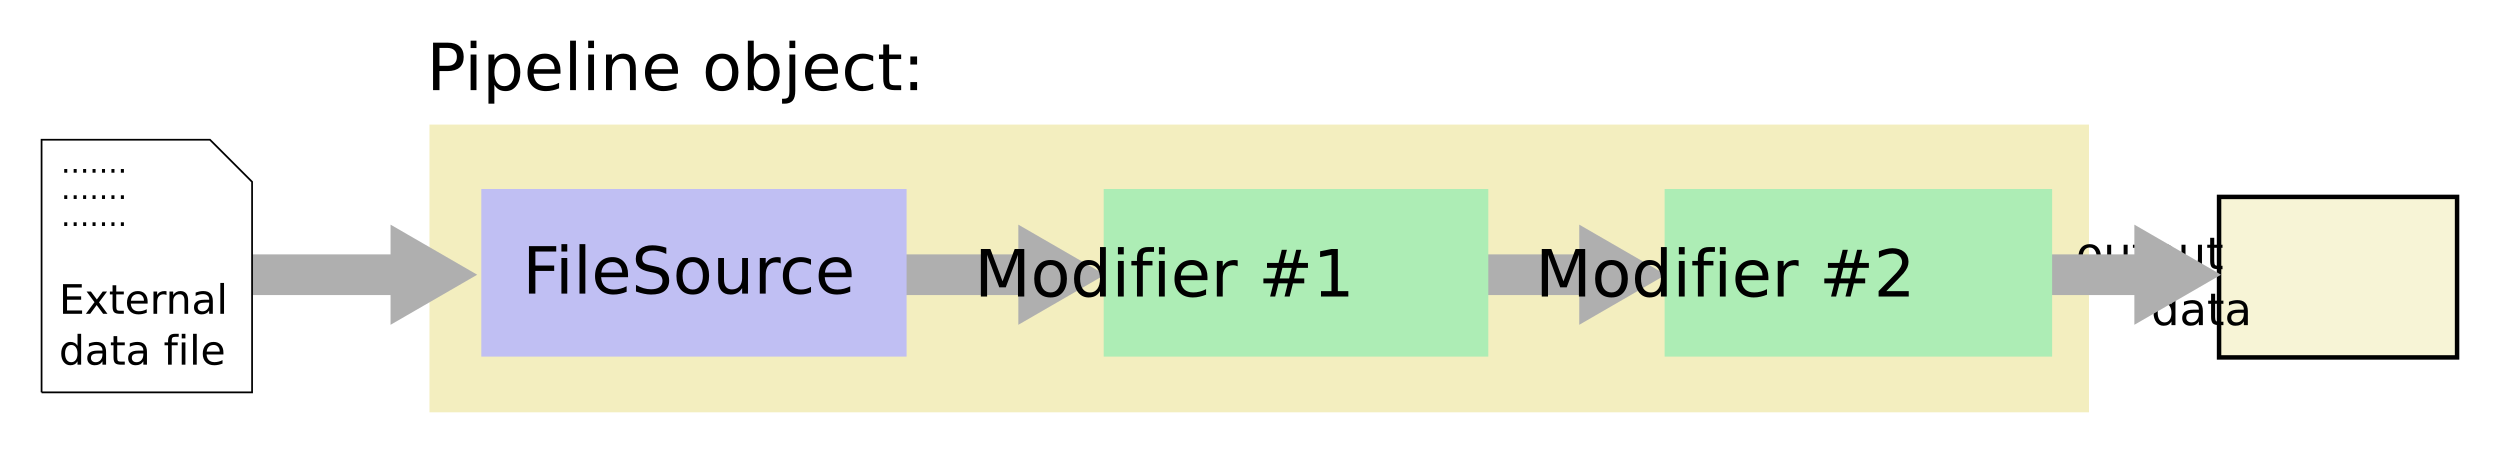
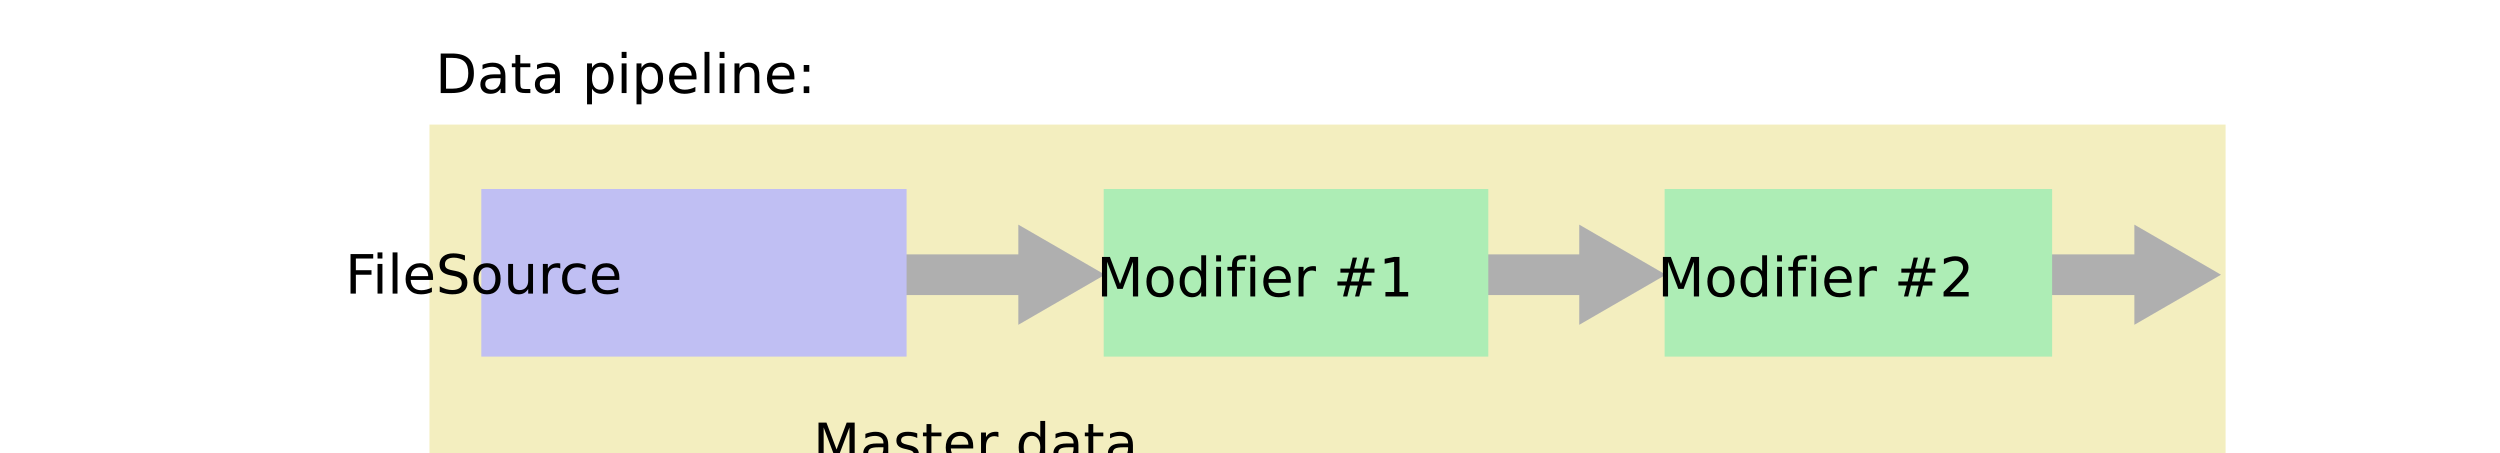
<svg xmlns="http://www.w3.org/2000/svg" width="614.418" height="111.332" id="svg2" version="1.1">
  <defs id="defs4">
    <marker style="overflow:visible" id="TriangleOutS" refX="0" refY="0" orient="auto">
      <path transform="scale(0.2,0.2)" style="fill-rule:evenodd;stroke:#000000;stroke-width:1pt" d="m 5.77,0 -8.65,5 0,-10 8.65,5 z" id="path4305" />
    </marker>
    <marker style="overflow:visible" id="Arrow2Send" refX="0" refY="0" orient="auto">
      <path transform="matrix(-0.3,0,0,-0.3,0.69,0)" d="M 8.719,4.034 -2.207,0.016 8.719,-4.002 c -1.745,2.372 -1.735,5.617 -6e-7,8.035 z" style="fill-rule:evenodd;stroke-width:0.625;stroke-linejoin:round" id="path4190" />
    </marker>
    <marker style="overflow:visible" id="Arrow1Lend" refX="0" refY="0" orient="auto">
      <path transform="matrix(-0.8,0,0,-0.8,-10,0)" style="fill-rule:evenodd;stroke:#000000;stroke-width:1pt" d="M 0,0 5,-5 -12.5,0 5,5 0,0 Z" id="path4160" />
    </marker>
    <filter id="filter3777" style="color-interpolation-filters:sRGB">
      <feFlood result="flood" flood-color="rgb(0,0,0)" flood-opacity="0.5" id="feFlood3779" />
      <feComposite result="composite1" operator="in" in="flood" in2="SourceGraphic" id="feComposite3781" />
      <feGaussianBlur result="blur" stdDeviation="2" id="feGaussianBlur3783" />
      <feOffset result="offset" dy="4" dx="4" id="feOffset3785" />
      <feComposite result="composite2" operator="over" in="SourceGraphic" in2="offset" id="feComposite3787" />
    </filter>
    <filter id="filter3789" style="color-interpolation-filters:sRGB">
      <feFlood result="flood" flood-color="rgb(0,0,0)" flood-opacity="0.5" id="feFlood3791" />
      <feComposite result="composite1" operator="in" in="flood" in2="SourceGraphic" id="feComposite3793" />
      <feGaussianBlur result="blur" stdDeviation="2" id="feGaussianBlur3795" />
      <feOffset result="offset" dy="4" dx="4" id="feOffset3797" />
      <feComposite result="composite2" operator="over" in="SourceGraphic" in2="offset" id="feComposite3799" />
    </filter>
    <filter id="filter3777-3" style="color-interpolation-filters:sRGB">
      <feFlood result="flood" flood-color="rgb(0,0,0)" flood-opacity="0.5" id="feFlood3779-8" />
      <feComposite result="composite1" operator="in" in="flood" in2="SourceGraphic" id="feComposite3781-6" />
      <feGaussianBlur result="blur" stdDeviation="2" id="feGaussianBlur3783-9" />
      <feOffset result="offset" dy="4" dx="4" id="feOffset3785-4" />
      <feComposite result="fbSourceGraphic" operator="over" in="SourceGraphic" in2="offset" id="feComposite3787-3" />
      <feColorMatrix id="feColorMatrix3881" values="0 0 0 -1 0 0 0 0 -1 0 0 0 0 -1 0 0 0 0 1 0" in="fbSourceGraphic" result="fbSourceGraphicAlpha" />
      <feFlood in="fbSourceGraphic" result="flood" flood-color="rgb(0,0,0)" flood-opacity="0.5" id="feFlood3883" />
      <feComposite result="composite1" operator="in" in="flood" in2="fbSourceGraphic" id="feComposite3885" />
      <feGaussianBlur result="blur" stdDeviation="2" id="feGaussianBlur3887" />
      <feOffset result="offset" dy="4" dx="4" id="feOffset3889" />
      <feComposite result="composite2" operator="over" in="fbSourceGraphic" in2="offset" id="feComposite3891" />
    </filter>
    <marker style="overflow:visible" id="TriangleOutSd" refX="0" refY="0" orient="auto">
      <path transform="scale(0.2,0.2)" style="fill:#afafaf;fill-rule:evenodd;stroke:#afafaf;stroke-width:1pt" d="m 5.77,0 -8.65,5 0,-10 8.65,5 z" id="path5012" />
    </marker>
    <filter id="filter5169" style="color-interpolation-filters:sRGB">
      <feFlood id="feFlood5171" flood-opacity="0.5" flood-color="rgb(0,0,0)" result="flood" />
      <feComposite id="feComposite5173" in2="SourceGraphic" in="flood" operator="in" result="composite1" />
      <feGaussianBlur id="feGaussianBlur5175" stdDeviation="2" result="blur" />
      <feOffset id="feOffset5177" dx="4" dy="4" result="offset" />
      <feComposite id="feComposite5179" in2="offset" in="SourceGraphic" operator="over" result="composite2" />
    </filter>
    <filter id="filter5181" style="color-interpolation-filters:sRGB">
      <feFlood id="feFlood5183" flood-opacity="0.5" flood-color="rgb(0,0,0)" result="flood" />
      <feComposite id="feComposite5185" in2="SourceGraphic" in="flood" operator="in" result="composite1" />
      <feGaussianBlur id="feGaussianBlur5187" stdDeviation="2" result="blur" />
      <feOffset id="feOffset5189" dx="4" dy="4" result="offset" />
      <feComposite id="feComposite5191" in2="offset" in="SourceGraphic" operator="over" result="composite2" />
    </filter>
    <marker style="overflow:visible" id="TriangleOutSd-3" refX="0" refY="0" orient="auto">
      <path transform="scale(0.2,0.2)" style="fill:#afafaf;fill-rule:evenodd;stroke:#afafaf;stroke-width:1pt" d="m 5.77,0 -8.65,5 0,-10 8.65,5 z" id="path5012-6" />
    </marker>
  </defs>
  <g id="layer1" transform="translate(-21.59454,-331.0301)" style="display:inline">
-     <rect y="361.648" x="127.143" height="70.714" width="407.857" id="rect2985-9" style="color:#000000;display:inline;overflow:visible;visibility:visible;fill:#f3eebf;fill-opacity:1;fill-rule:evenodd;stroke:none;stroke-width:3;marker:none;enable-background:accumulate" />
-     <path id="path4151" d="m 83.651,398.548 41.021,0" style="fill:none;stroke:#afafaf;stroke-width:10;stroke-linecap:butt;stroke-linejoin:miter;stroke-miterlimit:4;stroke-dasharray:none;stroke-opacity:1;marker-end:url(#TriangleOutSd)" />
-     <text id="text3755-9" y="353.186" x="126.446" style="font-style:normal;font-weight:normal;font-size:40px;line-height:125%;font-family:'Bitstream Vera Sans';letter-spacing:0px;word-spacing:0px;fill:#000000;fill-opacity:1;stroke:none" xml:space="preserve">
-       <tspan style="font-style:normal;font-variant:normal;font-weight:normal;font-stretch:normal;font-size:16px;line-height:125%;font-family:'DejaVu Sans';-inkscape-font-specification:'DejaVu Sans';text-align:start;writing-mode:lr-tb;text-anchor:start" y="353.186" x="126.446" id="tspan3757-0">Pipeline object:</tspan>
-     </text>
+     <rect y="361.648" x="127.143" height="252.143" width="441.429" id="rect2985-9" style="color:#000000;display:inline;overflow:visible;visibility:visible;fill:#f3eebf;fill-opacity:1;fill-rule:evenodd;stroke:none;stroke-width:5.893;marker:none;enable-background:accumulate" />
+     <path id="path4151" d="m 192.222,531.406 h 17.143" style="fill:none;stroke:#afafaf;stroke-width:7;stroke-linecap:butt;stroke-linejoin:miter;stroke-miterlimit:4;stroke-dasharray:none;stroke-opacity:1;marker-end:url(#TriangleOutSd)" />
    <path style="fill:none;stroke:#afafaf;stroke-width:10;stroke-linecap:butt;stroke-linejoin:miter;stroke-miterlimit:4;stroke-dasharray:none;stroke-opacity:1;marker-end:url(#TriangleOutSd)" d="m 237.937,398.548 41.021,0" id="path5955" />
    <rect y="377.481" x="139.881" height="41.19" width="104.524" id="rect2985-9-0" style="color:#000000;display:inline;overflow:visible;visibility:visible;fill:#c0bff3;fill-opacity:1;fill-rule:evenodd;stroke:none;stroke-width:3;marker:none;enable-background:accumulate" />
-     <text id="text3755-9-2" y="403.186" x="150.017" style="font-style:normal;font-weight:normal;font-size:40px;line-height:125%;font-family:'Bitstream Vera Sans';letter-spacing:0px;word-spacing:0px;fill:#000000;fill-opacity:1;stroke:none" xml:space="preserve">
-       <tspan style="font-style:normal;font-variant:normal;font-weight:normal;font-stretch:normal;font-size:16px;line-height:125%;font-family:'DejaVu Sans';-inkscape-font-specification:'DejaVu Sans';text-align:start;writing-mode:lr-tb;text-anchor:start" y="403.186" x="150.017" id="tspan3757-0-3">FileSource</tspan>
+     <text id="text3755-9-2" y="403.186" x="189.666" style="font-style:normal;font-weight:normal;line-height:0%;font-family:'Bitstream Vera Sans';letter-spacing:0px;word-spacing:0px;fill:#000000;fill-opacity:1;stroke:none" xml:space="preserve">
+       <tspan style="font-style:normal;font-variant:normal;font-weight:normal;font-stretch:normal;font-size:13.333px;line-height:125%;font-family:'DejaVu Sans';-inkscape-font-specification:'DejaVu Sans';text-align:center;writing-mode:lr-tb;text-anchor:middle" y="403.186" x="150.017" id="tspan3757-0-3">FileSource</tspan>
    </text>
    <path id="path5957" d="m 375.794,398.548 41.021,0" style="fill:none;stroke:#afafaf;stroke-width:10;stroke-linecap:butt;stroke-linejoin:miter;stroke-miterlimit:4;stroke-dasharray:none;stroke-opacity:1;marker-end:url(#TriangleOutSd)" />
    <rect style="color:#000000;display:inline;overflow:visible;visibility:visible;fill:#adedb5;fill-opacity:1;fill-rule:evenodd;stroke:none;stroke-width:3;marker:none;enable-background:accumulate" id="rect3937" width="94.524" height="41.19" x="292.846" y="377.481" />
-     <text id="text3755-9-2-7" y="403.901" x="339.549" style="font-style:normal;font-weight:normal;font-size:40px;line-height:125%;font-family:'Bitstream Vera Sans';letter-spacing:0px;word-spacing:0px;fill:#000000;fill-opacity:1;stroke:none" xml:space="preserve">
-       <tspan id="tspan3935" style="font-style:normal;font-variant:normal;font-weight:normal;font-stretch:normal;font-size:16px;line-height:125%;font-family:'DejaVu Sans';-inkscape-font-specification:'DejaVu Sans';text-align:center;writing-mode:lr-tb;text-anchor:middle" y="403.901" x="339.549">Modifier #1</tspan>
+     <text id="text3755-9-2-7" y="403.901" x="339.549" style="font-style:normal;font-weight:normal;line-height:0%;font-family:'Bitstream Vera Sans';letter-spacing:0px;word-spacing:0px;fill:#000000;fill-opacity:1;stroke:none" xml:space="preserve">
+       <tspan id="tspan3935" style="font-style:normal;font-variant:normal;font-weight:normal;font-stretch:normal;font-size:13.333px;line-height:125%;font-family:'DejaVu Sans';-inkscape-font-specification:'DejaVu Sans';text-align:center;writing-mode:lr-tb;text-anchor:middle" y="403.901" x="339.549">Modifier #1</tspan>
    </text>
-     <path id="path2667" style="fill:none;stroke:#000000;stroke-width:0.431;stroke-linecap:butt;stroke-linejoin:miter;stroke-miterlimit:10;stroke-dasharray:none;stroke-opacity:1" d="m 31.81,427.46 51.737,0 0,-51.737 -10.347,-10.348 -41.389,0 0,62.085 z" />
-     <text xml:space="preserve" style="font-style:normal;font-weight:normal;font-size:40px;line-height:125%;font-family:'Bitstream Vera Sans';letter-spacing:0px;word-spacing:0px;fill:#000000;fill-opacity:1;stroke:none" x="36.099" y="408.156" id="text4119">
-       <tspan id="tspan4121" x="36.099" y="408.156" style="font-style:normal;font-variant:normal;font-weight:normal;font-stretch:normal;font-size:10px;line-height:125%;font-family:'DejaVu Sans';-inkscape-font-specification:'DejaVu Sans';text-align:start;writing-mode:lr-tb;text-anchor:start">External </tspan>
-       <tspan x="36.099" y="420.656" style="font-style:normal;font-variant:normal;font-weight:normal;font-stretch:normal;font-size:10px;line-height:125%;font-family:'DejaVu Sans';-inkscape-font-specification:'DejaVu Sans';text-align:start;writing-mode:lr-tb;text-anchor:start" id="tspan5217">data file</tspan>
-     </text>
-     <text id="text5205" y="373.475" x="36.595" style="font-style:normal;font-weight:normal;font-size:29.204px;line-height:125%;font-family:'Bitstream Vera Sans';letter-spacing:0px;word-spacing:0px;fill:#000000;fill-opacity:1;stroke:none" xml:space="preserve">
-       <tspan style="font-style:normal;font-variant:normal;font-weight:normal;font-stretch:normal;font-size:7.301px;line-height:125%;font-family:'DejaVu Sans';-inkscape-font-specification:'DejaVu Sans';text-align:start;writing-mode:lr-tb;text-anchor:start" y="373.475" x="36.595" id="tspan5207">.......</tspan>
-     </text>
-     <text xml:space="preserve" style="font-style:normal;font-weight:normal;font-size:29.204px;line-height:125%;font-family:'Bitstream Vera Sans';letter-spacing:0px;word-spacing:0px;fill:#000000;fill-opacity:1;stroke:none" x="36.595" y="379.928" id="text5209">
-       <tspan id="tspan5211" x="36.595" y="379.928" style="font-style:normal;font-variant:normal;font-weight:normal;font-stretch:normal;font-size:7.301px;line-height:125%;font-family:'DejaVu Sans';-inkscape-font-specification:'DejaVu Sans';text-align:start;writing-mode:lr-tb;text-anchor:start">.......</tspan>
-     </text>
-     <text id="text5213" y="386.566" x="36.595" style="font-style:normal;font-weight:normal;font-size:29.204px;line-height:125%;font-family:'Bitstream Vera Sans';letter-spacing:0px;word-spacing:0px;fill:#000000;fill-opacity:1;stroke:none" xml:space="preserve">
-       <tspan style="font-style:normal;font-variant:normal;font-weight:normal;font-stretch:normal;font-size:7.301px;line-height:125%;font-family:'DejaVu Sans';-inkscape-font-specification:'DejaVu Sans';text-align:start;writing-mode:lr-tb;text-anchor:start" y="386.566" x="36.595" id="tspan5215">.......</tspan>
-     </text>
-     <rect style="color:#000000;display:inline;overflow:visible;visibility:visible;fill:#f3eebf;fill-opacity:0.629;stroke:#000000;stroke-width:1.098;stroke-miterlimit:4;stroke-dasharray:none;stroke-dashoffset:0;stroke-opacity:1;marker:none;enable-background:accumulate" id="rect4428" width="58.497" height="39.449" x="566.966" y="379.423" />
-     <text xml:space="preserve" style="font-style:normal;font-weight:normal;font-size:40px;line-height:125%;font-family:'Bitstream Vera Sans';letter-spacing:0px;word-spacing:0px;fill:#000000;fill-opacity:1;stroke:none" x="594.441" y="397.186" id="text4430">
-       <tspan x="594.441" y="397.186" style="font-style:normal;font-variant:normal;font-weight:normal;font-stretch:normal;font-size:11px;line-height:125%;font-family:'DejaVu Sans';-inkscape-font-specification:'DejaVu Sans';text-align:center;writing-mode:lr-tb;text-anchor:middle;fill:#000000;fill-opacity:1" id="tspan4434">output</tspan>
-       <tspan x="594.441" y="410.936" style="font-style:normal;font-variant:normal;font-weight:normal;font-stretch:normal;font-size:11px;line-height:125%;font-family:'DejaVu Sans';-inkscape-font-specification:'DejaVu Sans';text-align:center;writing-mode:lr-tb;text-anchor:middle;fill:#000000;fill-opacity:1" id="tspan5953">data</tspan>
-     </text>
+     <rect style="color:#000000;display:inline;overflow:visible;visibility:visible;fill:#f2f2f2;fill-opacity:1;stroke:#000000;stroke-width:0.993;stroke-miterlimit:4;stroke-dasharray:none;stroke-dashoffset:0;stroke-opacity:1;marker:none;enable-background:accumulate" id="rect4428" width="100.541" height="130.086" x="219.17" y="469.462" />
    <path style="fill:none;stroke:#afafaf;stroke-width:10;stroke-linecap:butt;stroke-linejoin:miter;stroke-miterlimit:4;stroke-dasharray:none;stroke-opacity:1;marker-end:url(#TriangleOutSd)" d="m 512.222,398.548 41.021,0" id="path5965" />
    <rect y="377.481" x="430.703" height="41.19" width="95.238" id="rect5959" style="color:#000000;display:inline;overflow:visible;visibility:visible;fill:#adedb5;fill-opacity:1;fill-rule:evenodd;stroke:none;stroke-width:3;marker:none;enable-background:accumulate" />
-     <text xml:space="preserve" style="font-style:normal;font-weight:normal;font-size:40px;line-height:125%;font-family:'Bitstream Vera Sans';letter-spacing:0px;word-spacing:0px;fill:#000000;fill-opacity:1;stroke:none" x="477.406" y="403.901" id="text5961">
-       <tspan x="477.406" y="403.901" style="font-style:normal;font-variant:normal;font-weight:normal;font-stretch:normal;font-size:16px;line-height:125%;font-family:'DejaVu Sans';-inkscape-font-specification:'DejaVu Sans';text-align:center;writing-mode:lr-tb;text-anchor:middle" id="tspan5963">Modifier #2</tspan>
+     <text xml:space="preserve" style="font-style:normal;font-weight:normal;line-height:0%;font-family:'Bitstream Vera Sans';letter-spacing:0px;word-spacing:0px;fill:#000000;fill-opacity:1;stroke:none" x="477.406" y="403.901" id="text5961">
+       <tspan x="477.406" y="403.901" style="font-style:normal;font-variant:normal;font-weight:normal;font-stretch:normal;font-size:13.333px;line-height:125%;font-family:'DejaVu Sans';-inkscape-font-specification:'DejaVu Sans';text-align:center;writing-mode:lr-tb;text-anchor:middle" id="tspan5963">Modifier #2</tspan>
+     </text>
+     <path d="m 140.382,560.317 h 51.737 v -51.737 L 181.771,498.233 h -41.389 z" style="fill:#f9f9f9;fill-opacity:1;stroke:#000000;stroke-width:0.431;stroke-linecap:butt;stroke-linejoin:miter;stroke-miterlimit:10;stroke-dasharray:none;stroke-opacity:1" id="path1211" />
+     <text id="text1215" y="541.013" x="144.671" style="font-style:normal;font-weight:normal;line-height:0%;font-family:'Bitstream Vera Sans';letter-spacing:0px;word-spacing:0px;fill:#000000;fill-opacity:1;stroke:none" xml:space="preserve">
+       <tspan id="tspan1213" style="font-style:normal;font-variant:normal;font-weight:normal;font-stretch:normal;font-size:10px;line-height:125%;font-family:'DejaVu Sans';-inkscape-font-specification:'DejaVu Sans';text-align:start;writing-mode:lr-tb;text-anchor:start" y="541.013" x="144.671">Data file</tspan>
+     </text>
+     <text xml:space="preserve" style="font-style:normal;font-weight:normal;line-height:0%;font-family:'Bitstream Vera Sans';letter-spacing:0px;word-spacing:0px;fill:#000000;fill-opacity:1;stroke:none" x="145.166" y="506.332" id="text1219">
+       <tspan id="tspan1217" x="145.166" y="506.332" style="font-style:normal;font-variant:normal;font-weight:normal;font-stretch:normal;font-size:7.301px;line-height:125%;font-family:'DejaVu Sans';-inkscape-font-specification:'DejaVu Sans';text-align:start;writing-mode:lr-tb;text-anchor:start">.......</tspan>
+     </text>
+     <text id="text1223" y="512.786" x="145.166" style="font-style:normal;font-weight:normal;line-height:0%;font-family:'Bitstream Vera Sans';letter-spacing:0px;word-spacing:0px;fill:#000000;fill-opacity:1;stroke:none" xml:space="preserve">
+       <tspan style="font-style:normal;font-variant:normal;font-weight:normal;font-stretch:normal;font-size:7.301px;line-height:125%;font-family:'DejaVu Sans';-inkscape-font-specification:'DejaVu Sans';text-align:start;writing-mode:lr-tb;text-anchor:start" y="512.786" x="145.166" id="tspan1221">.......</tspan>
+     </text>
+     <text xml:space="preserve" style="font-style:normal;font-weight:normal;line-height:0%;font-family:'Bitstream Vera Sans';letter-spacing:0px;word-spacing:0px;fill:#000000;fill-opacity:1;stroke:none" x="145.166" y="519.423" id="text1227">
+       <tspan id="tspan1225" x="145.166" y="519.423" style="font-style:normal;font-variant:normal;font-weight:normal;font-stretch:normal;font-size:7.301px;line-height:125%;font-family:'DejaVu Sans';-inkscape-font-specification:'DejaVu Sans';text-align:start;writing-mode:lr-tb;text-anchor:start">.......</tspan>
+     </text>
+     <text xml:space="preserve" style="font-style:normal;font-weight:normal;line-height:0%;font-family:'Bitstream Vera Sans';letter-spacing:0px;word-spacing:0px;fill:#000000;fill-opacity:1;stroke:none" x="128.589" y="353.901" id="text1231">
+       <tspan id="tspan1229" x="128.589" y="353.901" style="font-style:normal;font-variant:normal;font-weight:normal;font-stretch:normal;font-size:13.333px;line-height:125%;font-family:'DejaVu Sans';-inkscape-font-specification:'DejaVu Sans';text-align:start;writing-mode:lr-tb;text-anchor:start">Data pipeline:</tspan>
+     </text>
+     <text id="text1235" y="444.615" x="221.446" style="font-style:normal;font-weight:normal;line-height:0%;font-family:'Bitstream Vera Sans';letter-spacing:0px;word-spacing:0px;fill:#000000;fill-opacity:1;stroke:none" xml:space="preserve">
+       <tspan style="font-style:normal;font-variant:normal;font-weight:normal;font-stretch:normal;font-size:13.333px;line-height:125%;font-family:'DejaVu Sans';-inkscape-font-specification:'DejaVu Sans';text-align:start;writing-mode:lr-tb;text-anchor:start" y="444.615" x="221.446" id="tspan1237">Master data </tspan>
+       <tspan style="font-style:normal;font-variant:normal;font-weight:normal;font-stretch:normal;font-size:13.333px;line-height:125%;font-family:'DejaVu Sans';-inkscape-font-specification:'DejaVu Sans';text-align:start;writing-mode:lr-tb;text-anchor:start" y="461.282" x="221.446" id="tspan1241">collection:</tspan>
+     </text>
+     <rect y="476.357" x="225.33" height="32.724" width="88.2" id="rect1243" style="color:#000000;display:inline;overflow:visible;visibility:visible;fill:#adccdf;fill-opacity:1;stroke:#000000;stroke-width:0.637;stroke-miterlimit:4;stroke-dasharray:none;stroke-dashoffset:0;stroke-opacity:1;marker:none;enable-background:accumulate" />
+     <text xml:space="preserve" style="font-style:normal;font-weight:normal;line-height:0%;font-family:'Bitstream Vera Sans';letter-spacing:0px;word-spacing:0px;fill:#000000;fill-opacity:1;stroke:none" x="268.951" y="496.758" id="text1247">
+       <tspan id="tspan1245" x="268.951" y="496.758" style="font-style:normal;font-variant:normal;font-weight:normal;font-stretch:normal;font-size:12px;line-height:125%;font-family:'DejaVu Sans';-inkscape-font-specification:'DejaVu Sans';text-align:center;writing-mode:lr-tb;text-anchor:middle">Data object A</tspan>
    </text>
  </g>
</svg>
